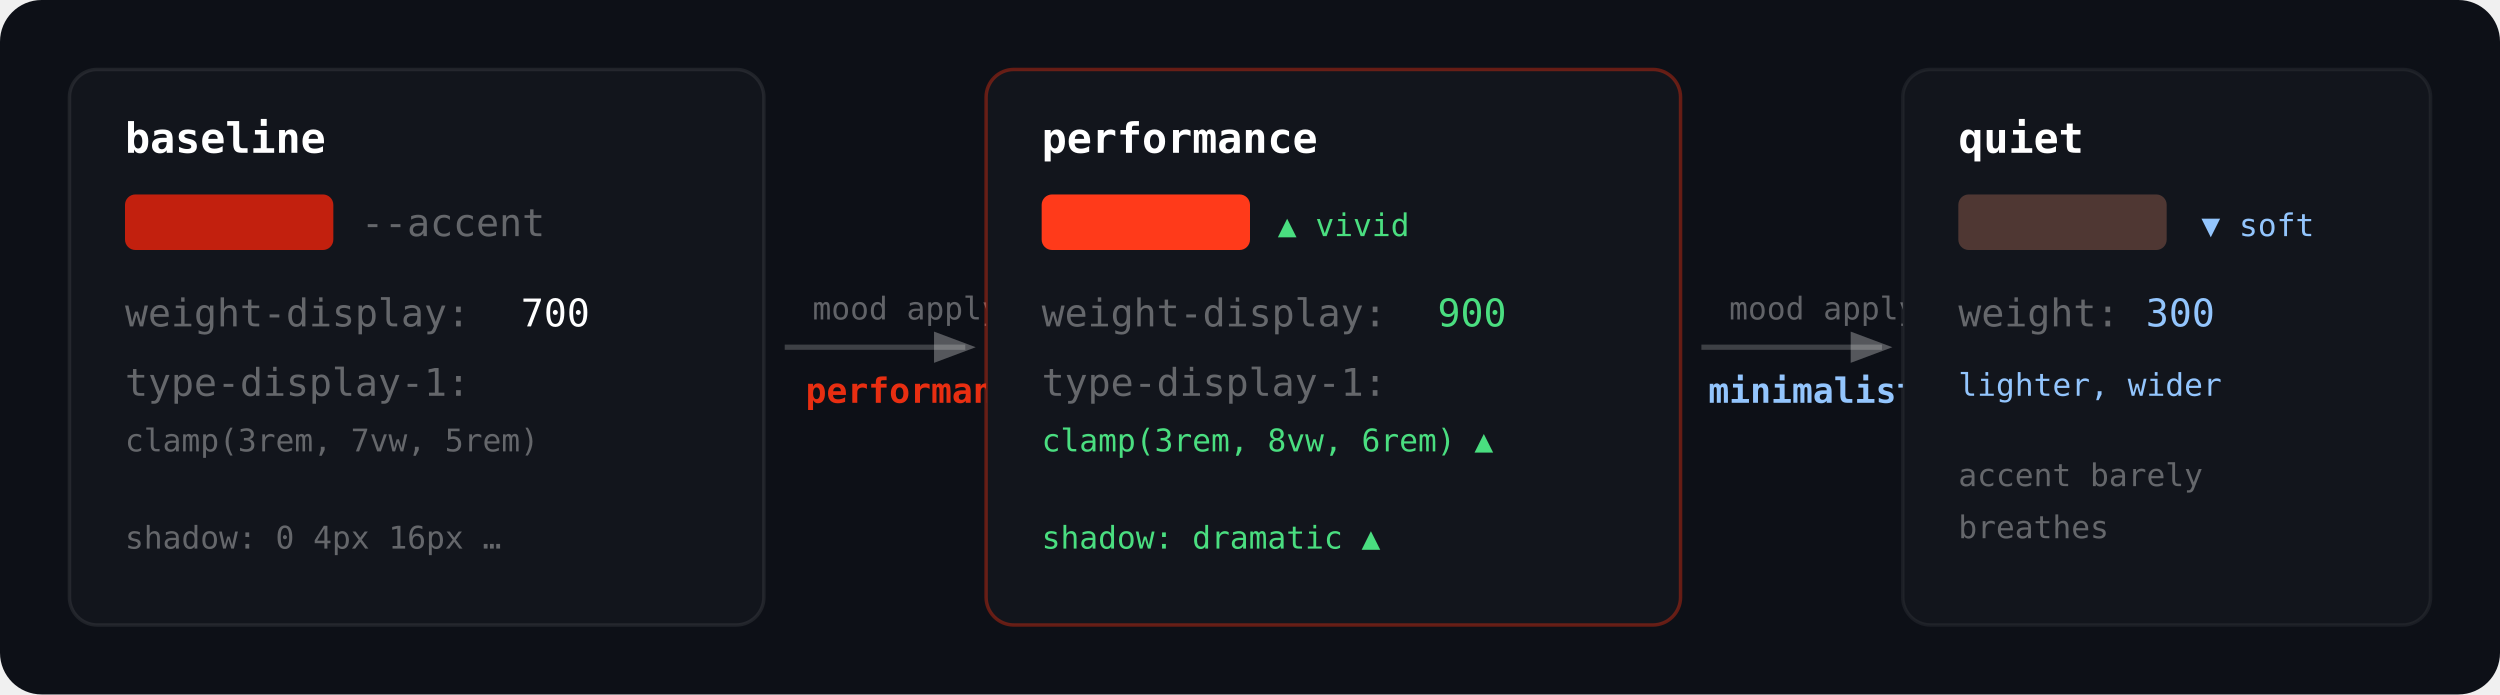
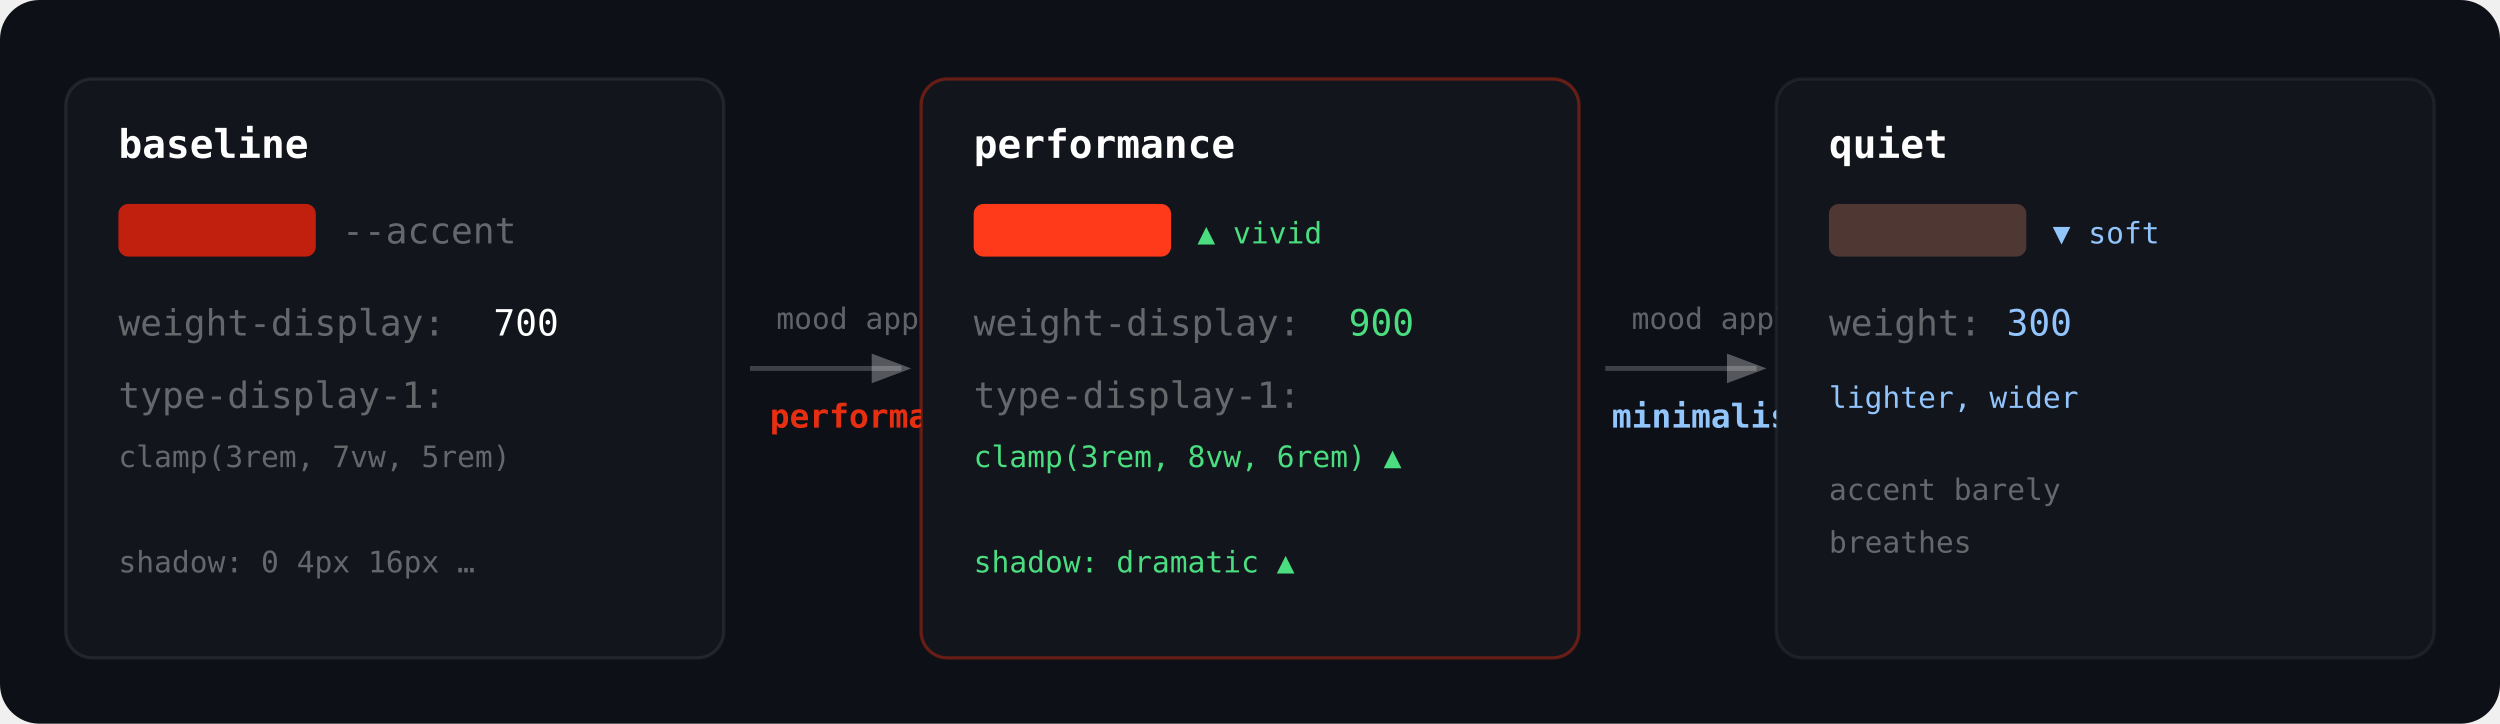
- <svg xmlns="http://www.w3.org/2000/svg" viewBox="0 0 720 200" width="720" height="200">
+ <svg xmlns="http://www.w3.org/2000/svg" viewBox="0 0 760 220" width="760" height="220">
  <defs>
    <style>
      .mono { font: 11px/1.6 'SF Mono', 'Fira Code', monospace; }
      .head { font: 12px/1 'SF Mono', 'Fira Code', monospace; font-weight: 700; fill: #fff; }
      .dim  { fill: rgba(255,255,255,0.35); }
      .acc  { fill: #E82E11; }
      .grn  { fill: #4ade80; }
    </style>
    <marker id="arr" markerWidth="8" markerHeight="8" refX="6" refY="3" orient="auto">
      <path d="M0,0 L0,6 L8,3 z" fill="rgba(255,255,255,0.3)" />
    </marker>
  </defs>
-   <rect width="720" height="200" fill="#0D1017" rx="12" />
-   <rect x="20" y="20" width="200" height="160" rx="8" fill="#12151C" stroke="rgba(255,255,255,0.08)" stroke-width="1" />
-   <text x="36" y="44" class="head">baseline</text>
-   <rect x="36" y="56" width="60" height="16" rx="3" fill="#C2200E" />
-   <text x="104" y="68" class="mono dim">--accent</text>
-   <text x="36" y="94" class="mono dim">weight-display: </text>
-   <text x="150" y="94" class="mono" fill="#fff">700</text>
-   <text x="36" y="114" class="mono dim">type-display-1:</text>
-   <text x="36" y="130" class="mono dim" style="font-size:9px">clamp(3rem, 7vw, 5rem)</text>
-   <text x="36" y="158" class="mono dim" style="font-size:9px">shadow: 0 4px 16px …</text>
-   <line x1="226" y1="100" x2="278" y2="100" stroke="rgba(255,255,255,0.2)" stroke-width="1.5" marker-end="url(#arr)" />
-   <text x="234" y="92" class="mono dim" style="font-size:9px">mood apply</text>
-   <text x="232" y="116" class="mono acc" style="font-size:10px;font-weight:700">performance</text>
-   <rect x="284" y="20" width="200" height="160" rx="8" fill="#12151C" stroke="#E82E11" stroke-width="1" stroke-opacity="0.4" />
-   <text x="300" y="44" class="head">performance</text>
-   <rect x="300" y="56" width="60" height="16" rx="3" fill="#FF3A1A" />
-   <text x="368" y="68" class="mono grn" style="font-size:9px">▲ vivid</text>
-   <text x="300" y="94" class="mono dim">weight-display: </text>
-   <text x="414" y="94" class="mono grn">900</text>
-   <text x="300" y="114" class="mono dim">type-display-1:</text>
-   <text x="300" y="130" class="mono grn" style="font-size:9px">clamp(3rem, 8vw, 6rem) ▲</text>
-   <text x="300" y="158" class="mono grn" style="font-size:9px">shadow: dramatic ▲</text>
-   <line x1="490" y1="100" x2="542" y2="100" stroke="rgba(255,255,255,0.2)" stroke-width="1.5" marker-end="url(#arr)" />
-   <text x="498" y="92" class="mono dim" style="font-size:9px">mood apply</text>
-   <text x="492" y="116" class="mono" fill="#93c5fd" style="font-size:10px;font-weight:700">minimalist-quiet</text>
-   <rect x="548" y="20" width="152" height="160" rx="8" fill="#12151C" stroke="rgba(255,255,255,0.06)" stroke-width="1" />
-   <text x="564" y="44" class="head">quiet</text>
-   <rect x="564" y="56" width="60" height="16" rx="3" fill="#8B5A4A" opacity="0.5" />
-   <text x="634" y="68" class="mono" fill="#93c5fd" style="font-size:9px">▼ soft</text>
-   <text x="564" y="94" class="mono dim">weight: </text>
-   <text x="618" y="94" class="mono" fill="#93c5fd">300</text>
-   <text x="564" y="114" class="mono" fill="#93c5fd" style="font-size:9px">lighter, wider</text>
-   <text x="564" y="140" class="mono dim" style="font-size:9px">accent barely</text>
-   <text x="564" y="155" class="mono dim" style="font-size:9px">breathes</text>
+   <rect width="760" height="220" fill="#0D1017" rx="12" />
+   <rect x="20" y="24" width="200" height="176" rx="8" fill="#12151C" stroke="rgba(255,255,255,0.08)" stroke-width="1" />
+   <text x="36" y="48" class="head">baseline</text>
+   <rect x="36" y="62" width="60" height="16" rx="3" fill="#C2200E" />
+   <text x="104" y="74" class="mono dim">--accent</text>
+   <text x="36" y="102" class="mono dim">weight-display: </text>
+   <text x="150" y="102" class="mono" fill="#fff">700</text>
+   <text x="36" y="124" class="mono dim">type-display-1:</text>
+   <text x="36" y="142" class="mono dim" style="font-size:9px">clamp(3rem, 7vw, 5rem)</text>
+   <text x="36" y="174" class="mono dim" style="font-size:9px">shadow: 0 4px 16px …</text>
+   <line x1="228" y1="112" x2="274" y2="112" stroke="rgba(255,255,255,0.2)" stroke-width="1.5" marker-end="url(#arr)" />
+   <text x="236" y="100" class="mono dim" style="font-size:9px">mood apply</text>
+   <text x="234" y="130" class="mono acc" style="font-size:10px;font-weight:700">performance</text>
+   <rect x="280" y="24" width="200" height="176" rx="8" fill="#12151C" stroke="#E82E11" stroke-width="1" stroke-opacity="0.4" />
+   <text x="296" y="48" class="head">performance</text>
+   <rect x="296" y="62" width="60" height="16" rx="3" fill="#FF3A1A" />
+   <text x="364" y="74" class="mono grn" style="font-size:9px">▲ vivid</text>
+   <text x="296" y="102" class="mono dim">weight-display: </text>
+   <text x="410" y="102" class="mono grn">900</text>
+   <text x="296" y="124" class="mono dim">type-display-1:</text>
+   <text x="296" y="142" class="mono grn" style="font-size:9px">clamp(3rem, 8vw, 6rem) ▲</text>
+   <text x="296" y="174" class="mono grn" style="font-size:9px">shadow: dramatic ▲</text>
+   <line x1="488" y1="112" x2="534" y2="112" stroke="rgba(255,255,255,0.2)" stroke-width="1.5" marker-end="url(#arr)" />
+   <text x="496" y="100" class="mono dim" style="font-size:9px">mood apply</text>
+   <text x="490" y="130" class="mono" fill="#93c5fd" style="font-size:10px;font-weight:700">minimalist</text>
+   <rect x="540" y="24" width="200" height="176" rx="8" fill="#12151C" stroke="rgba(255,255,255,0.06)" stroke-width="1" />
+   <text x="556" y="48" class="head">quiet</text>
+   <rect x="556" y="62" width="60" height="16" rx="3" fill="#8B5A4A" opacity="0.5" />
+   <text x="624" y="74" class="mono" fill="#93c5fd" style="font-size:9px">▼ soft</text>
+   <text x="556" y="102" class="mono dim">weight: </text>
+   <text x="610" y="102" class="mono" fill="#93c5fd">300</text>
+   <text x="556" y="124" class="mono" fill="#93c5fd" style="font-size:9px">lighter, wider</text>
+   <text x="556" y="152" class="mono dim" style="font-size:9px">accent barely</text>
+   <text x="556" y="168" class="mono dim" style="font-size:9px">breathes</text>
</svg>
